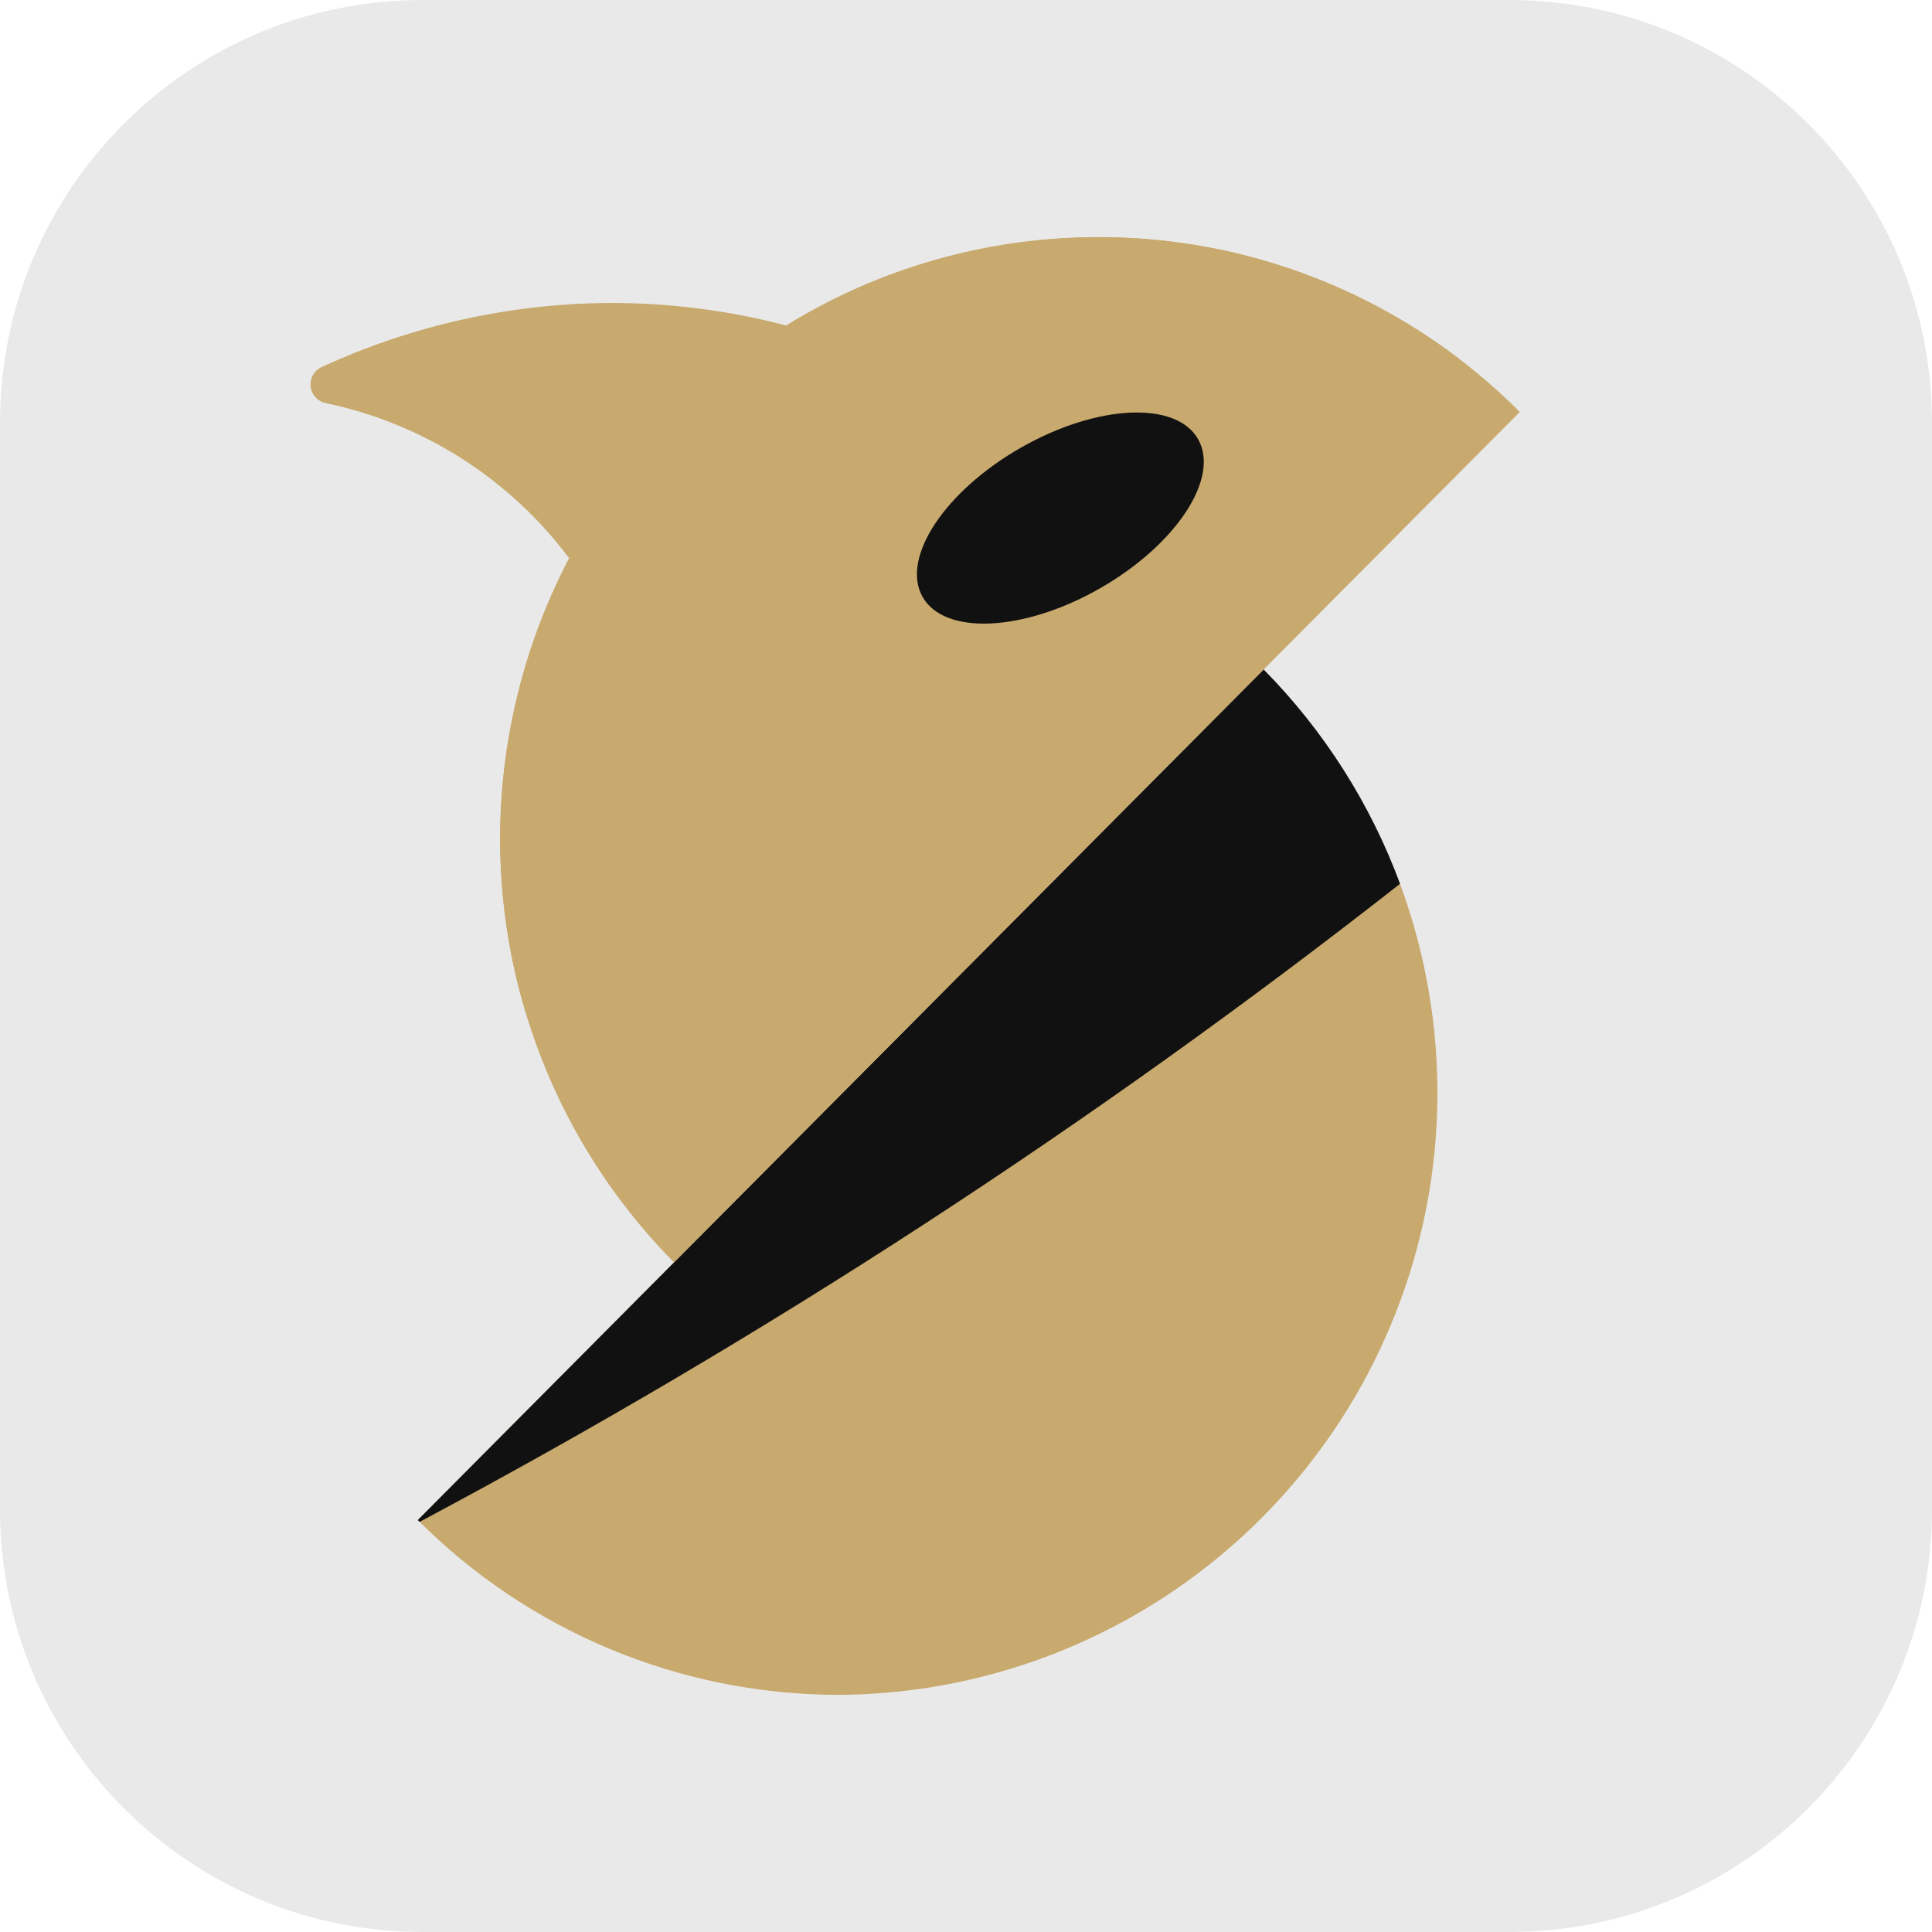
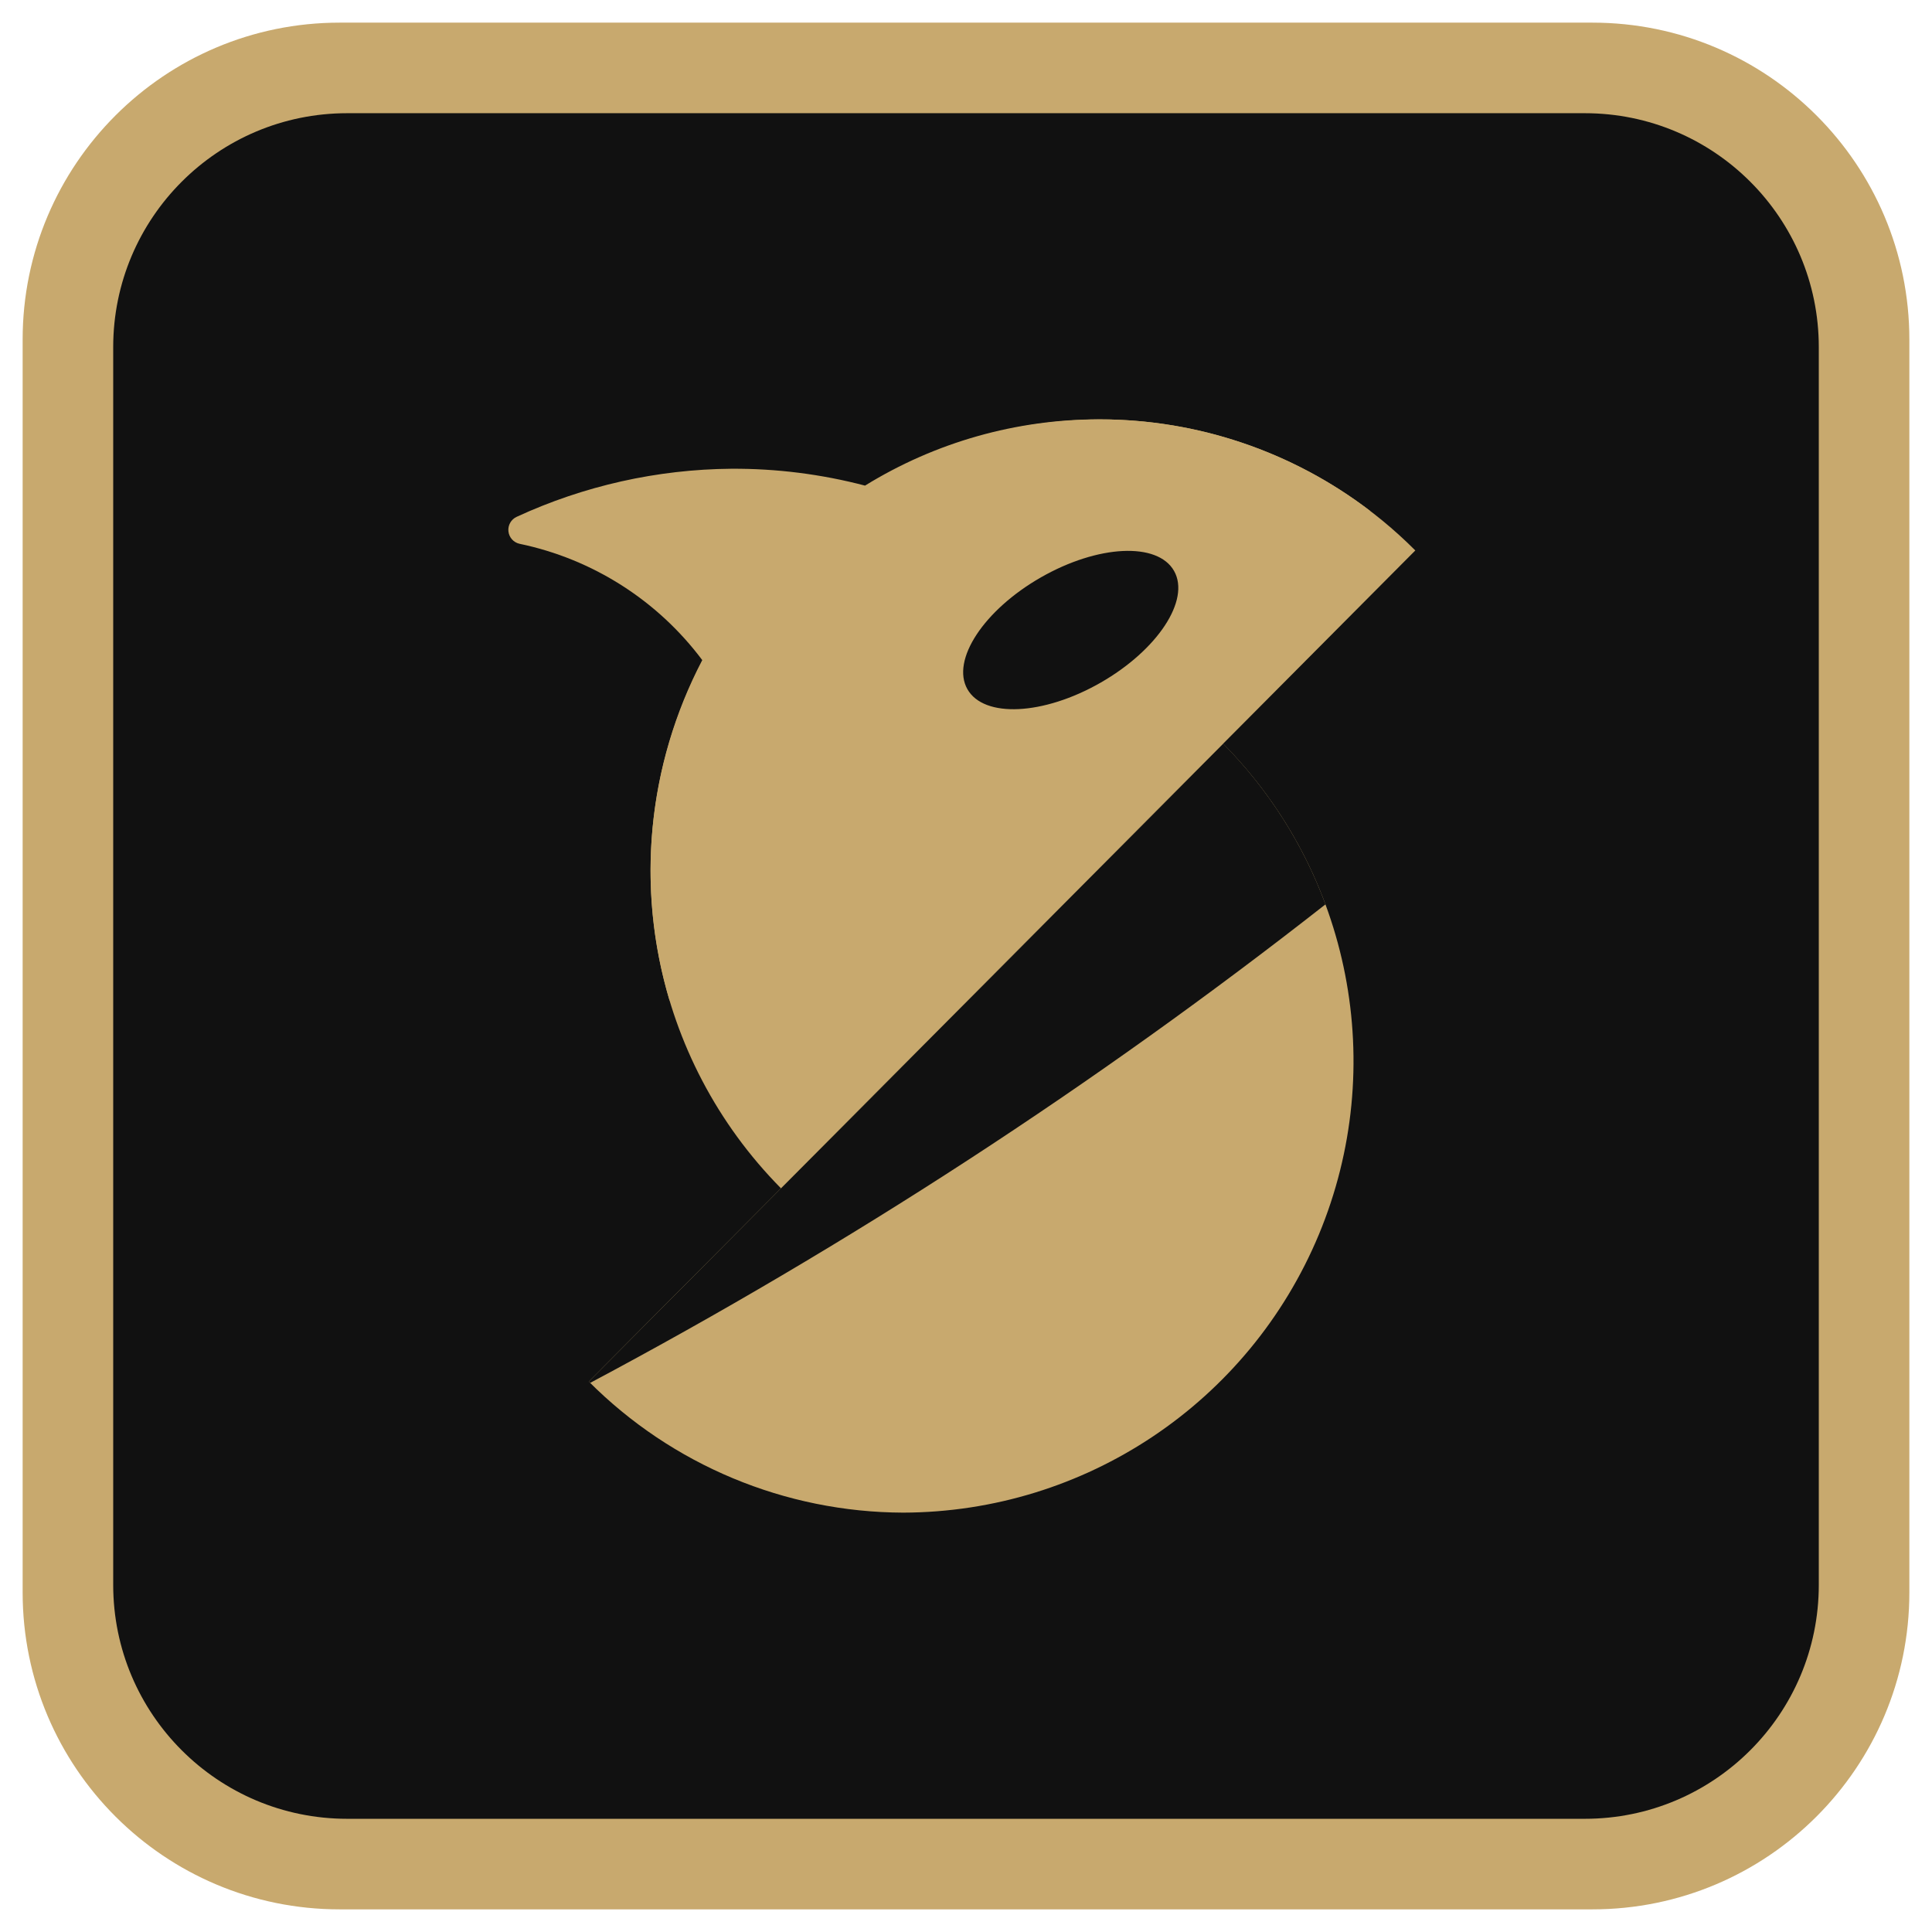
- <svg xmlns="http://www.w3.org/2000/svg" width="64" height="64" viewBox="0 0 64 64">
-   <rect width="64" height="64" rx="14" style="fill:#e9e9e9" />
-   <path d="M13.84,50.354a19.7,19.7,0,0,0,13.883,5.79A19.944,19.944,0,0,0,41.858,22.182Z" style="fill:#C8A96E" />
-   <path d="M41.858,22.181,13.84,50.354l.061.059A220.548,220.548,0,0,0,46.378,29.277a19.964,19.964,0,0,0-4.52-7.1" style="fill:#111111" />
-   <path d="M36.381,7.856A19.943,19.943,0,0,0,22.327,41.818L50.345,13.646a19.693,19.693,0,0,0-13.964-5.79" style="fill:#C8A96E" />
-   <path d="M36.381,7.856A19.636,19.636,0,0,0,26.04,10.782a22.742,22.742,0,0,0-5.91-.745,23.084,23.084,0,0,0-9.477,2.124.632.632,0,0,0,.129,1.191,13.52,13.52,0,0,1,8.069,5.137A20.06,20.06,0,0,0,17.41,33.534a19.873,19.873,0,0,1,2-3.488c1.819-2.5,3.743-3.8,6.585-5.723,2.093-1.416,5-3.077,13.359-6.512a28.421,28.421,0,0,0,6.12-2.821c1.4-.831,2.461-1.615,2.8-2.842.024-.086.045-.172.065-.256A19.655,19.655,0,0,0,36.381,7.856" style="fill:#C8A96E" />
-   <path d="M39.69,14.551c.727,1.285-.728,3.495-3.249,4.937s-5.154,1.569-5.88.284.727-3.495,3.248-4.937,5.154-1.569,5.881-.284" style="fill:#111111" />
+ <svg xmlns="http://www.w3.org/2000/svg" width="64" height="64" viewBox="0 0 512 512">
+   <rect x="6" y="6" width="500" height="500" rx="84" fill="#C8A96E" />
+   <rect x="30" y="30" width="452" height="452" rx="62" fill="#111111" />
+   <g transform="translate(73.00 64.00) scale(6.0)">
+     <path d="M13.84,50.354a19.7,19.7,0,0,0,13.883,5.79A19.944,19.944,0,0,0,41.858,22.182Z" style="fill:#C8A96E" />
+     <path d="M41.858,22.181,13.84,50.354l.061.059A220.548,220.548,0,0,0,46.378,29.277a19.964,19.964,0,0,0-4.52-7.1" style="fill:#111111" />
+     <path d="M36.381,7.856A19.943,19.943,0,0,0,22.327,41.818L50.345,13.646a19.693,19.693,0,0,0-13.964-5.79" style="fill:#C8A96E" />
+     <path d="M36.381,7.856A19.636,19.636,0,0,0,26.04,10.782a22.742,22.742,0,0,0-5.91-.745,23.084,23.084,0,0,0-9.477,2.124.632.632,0,0,0,.129,1.191,13.52,13.52,0,0,1,8.069,5.137A20.06,20.06,0,0,0,17.41,33.534a19.873,19.873,0,0,1,2-3.488c1.819-2.5,3.743-3.8,6.585-5.723,2.093-1.416,5-3.077,13.359-6.512a28.421,28.421,0,0,0,6.12-2.821c1.4-.831,2.461-1.615,2.8-2.842.024-.086.045-.172.065-.256A19.655,19.655,0,0,0,36.381,7.856" style="fill:#C8A96E" />
+     <path d="M39.69,14.551c.727,1.285-.728,3.495-3.249,4.937s-5.154,1.569-5.88.284.727-3.495,3.248-4.937,5.154-1.569,5.881-.284" style="fill:#111111" />
+   </g>
</svg>
